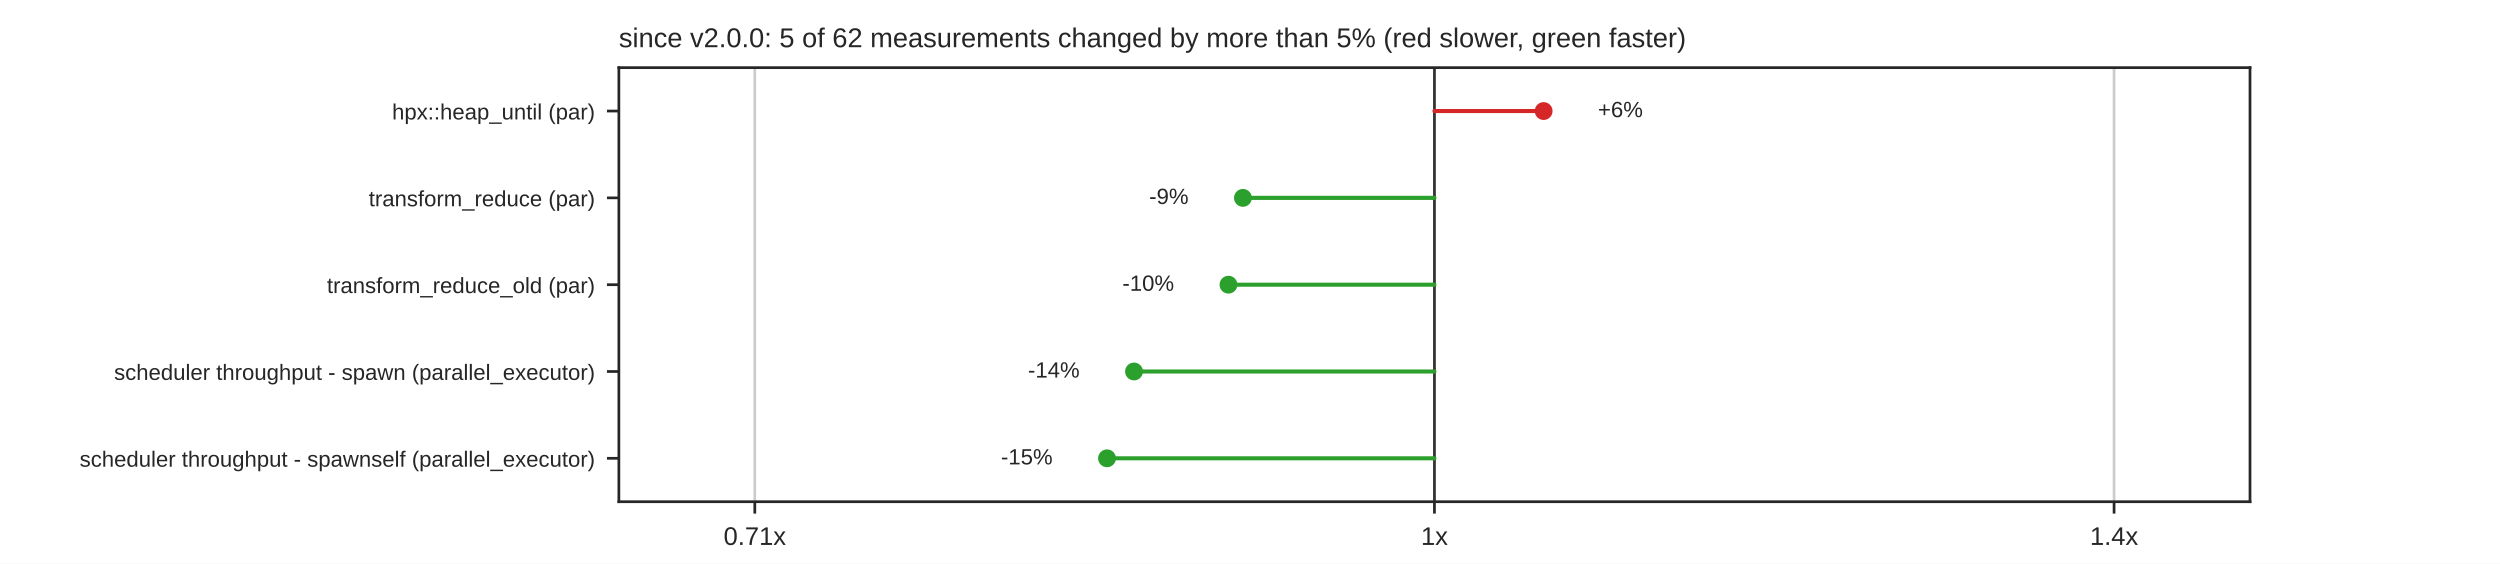
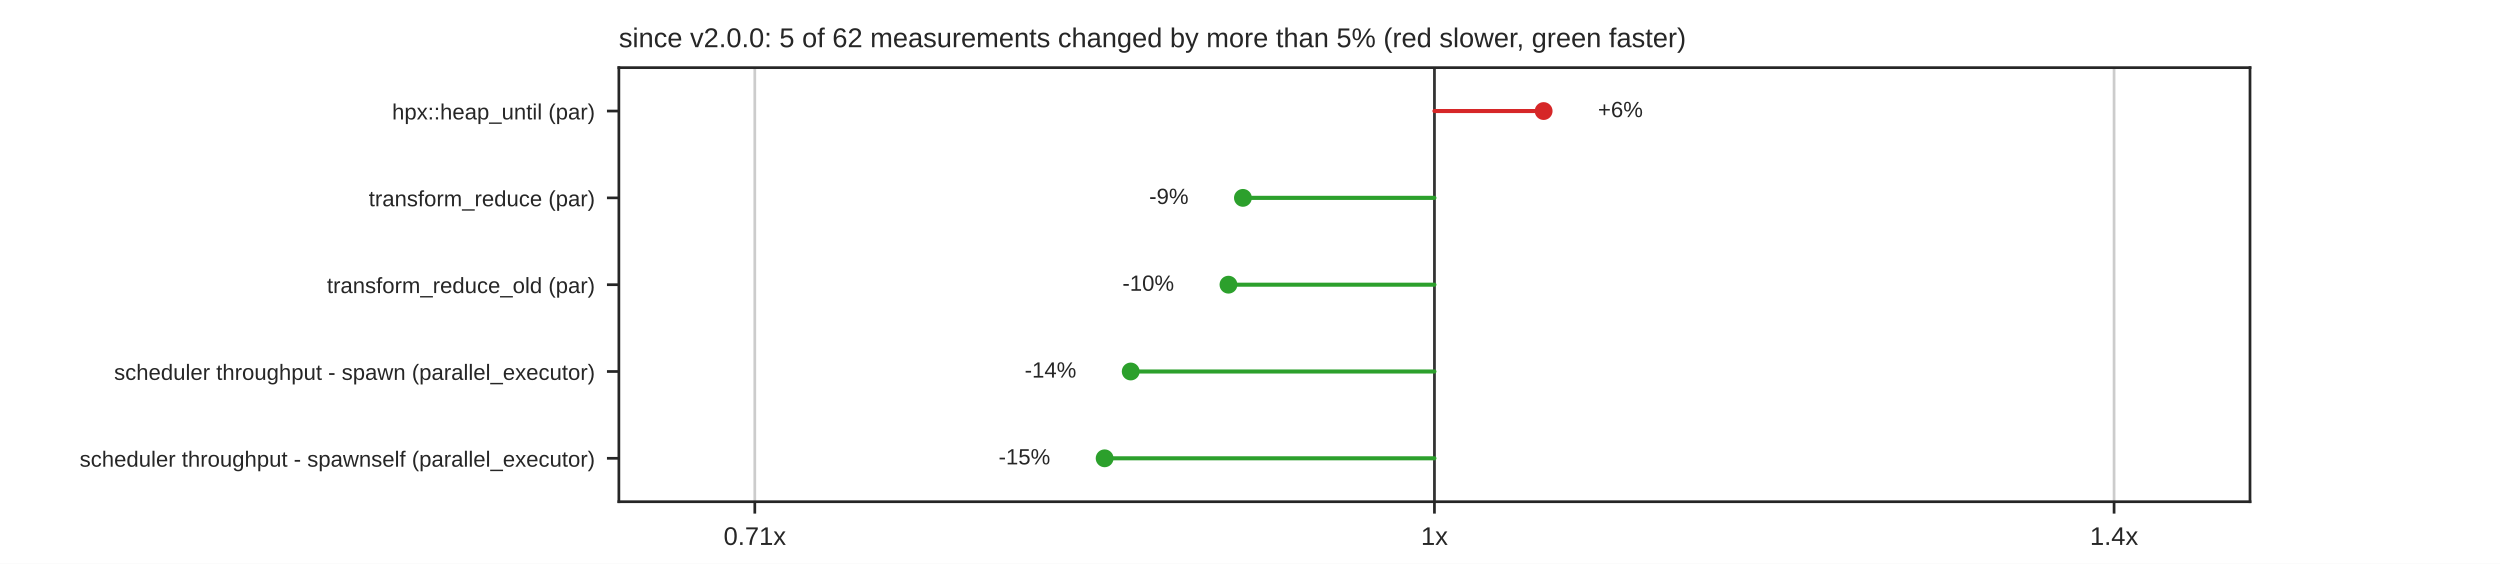
<svg xmlns="http://www.w3.org/2000/svg" xmlns:xlink="http://www.w3.org/1999/xlink" width="734.4pt" height="165.6pt" viewBox="0 0 734.4 165.6" version="1.1">
  <defs>
    <style type="text/css">*{stroke-linejoin: round; stroke-linecap: butt}</style>
  </defs>
  <g id="figure_1">
    <g id="patch_1">
      <path d="M 0 165.6  L 734.4 165.6  L 734.4 0  L 0 0  z " style="fill: #ffffff" />
    </g>
    <g id="axes_1">
      <g id="patch_2">
        <path d="M 181.8 147.384  L 660.96 147.384  L 660.96 19.872  L 181.8 19.872  z " style="fill: #ffffff" />
      </g>
      <g id="matplotlib.axis_1">
        <g id="xtick_1">
          <g id="line2d_1">
            <path d="M 221.73 147.384  L 221.73 19.872  " clip-path="url(#pb38192b940)" style="fill: none; stroke: #cccccc; stroke-width: 0.8; stroke-linecap: round" />
          </g>
          <g id="line2d_2">
            <defs>
              <path id="mdfc5214045" d="M 0 0  L 0 3.5  " style="stroke: #262626; stroke-width: 0.8" />
            </defs>
            <g>
              <use xlink:href="#mdfc5214045" x="221.73" y="147.384" style="fill: #262626; stroke: #262626; stroke-width: 0.8" />
            </g>
          </g>
          <g id="text_1">
            <text style="fill: #262626; font: 7.5px 'Arial', 'DejaVu Sans', 'Liberation Sans', 'Bitstream Vera Sans', sans-serif; text-anchor: middle" x="221.73" y="160.083" transform="rotate(-0 221.73 160.0828)">0.71x</text>
          </g>
        </g>
        <g id="xtick_2">
          <g id="line2d_3">
            <path d="M 421.38 147.384  L 421.38 19.872  " clip-path="url(#pb38192b940)" style="fill: none; stroke: #cccccc; stroke-width: 0.8; stroke-linecap: round" />
          </g>
          <g id="line2d_4">
            <g>
              <use xlink:href="#mdfc5214045" x="421.38" y="147.384" style="fill: #262626; stroke: #262626; stroke-width: 0.8" />
            </g>
          </g>
          <g id="text_2">
            <text style="fill: #262626; font: 7.5px 'Arial', 'DejaVu Sans', 'Liberation Sans', 'Bitstream Vera Sans', sans-serif; text-anchor: middle" x="421.38" y="160.083" transform="rotate(-0 421.38 160.0828)">1x</text>
          </g>
        </g>
        <g id="xtick_3">
          <g id="line2d_5">
            <path d="M 621.03 147.384  L 621.03 19.872  " clip-path="url(#pb38192b940)" style="fill: none; stroke: #cccccc; stroke-width: 0.8; stroke-linecap: round" />
          </g>
          <g id="line2d_6">
            <g>
              <use xlink:href="#mdfc5214045" x="621.03" y="147.384" style="fill: #262626; stroke: #262626; stroke-width: 0.8" />
            </g>
          </g>
          <g id="text_3">
            <text style="fill: #262626; font: 7.5px 'Arial', 'DejaVu Sans', 'Liberation Sans', 'Bitstream Vera Sans', sans-serif; text-anchor: middle" x="621.03" y="160.083" transform="rotate(-0 621.03 160.0828)">1.4x</text>
          </g>
        </g>
      </g>
      <g id="matplotlib.axis_2">
        <g id="ytick_1">
          <g id="line2d_7">
            <defs>
              <path id="m414165cd4d" d="M 0 0  L -3.5 0  " style="stroke: #262626; stroke-width: 0.8" />
            </defs>
            <g>
              <use xlink:href="#m414165cd4d" x="181.8" y="32.623" style="fill: #262626; stroke: #262626; stroke-width: 0.8" />
            </g>
          </g>
          <g id="text_4">
            <text style="fill: #262626; font: 6.5px 'Arial', 'DejaVu Sans', 'Liberation Sans', 'Bitstream Vera Sans', sans-serif; text-anchor: end" x="174.8" y="35.093" transform="rotate(-0 174.8 35.09269)">hpx::heap_until (par)</text>
          </g>
        </g>
        <g id="ytick_2">
          <g id="line2d_8">
            <g>
              <use xlink:href="#m414165cd4d" x="181.8" y="58.126" style="fill: #262626; stroke: #262626; stroke-width: 0.8" />
            </g>
          </g>
          <g id="text_5">
            <text style="fill: #262626; font: 6.5px 'Arial', 'DejaVu Sans', 'Liberation Sans', 'Bitstream Vera Sans', sans-serif; text-anchor: end" x="174.8" y="60.595" transform="rotate(-0 174.8 60.59509)">transform_reduce (par)</text>
          </g>
        </g>
        <g id="ytick_3">
          <g id="line2d_9">
            <g>
              <use xlink:href="#m414165cd4d" x="181.8" y="83.628" style="fill: #262626; stroke: #262626; stroke-width: 0.8" />
            </g>
          </g>
          <g id="text_6">
            <text style="fill: #262626; font: 6.5px 'Arial', 'DejaVu Sans', 'Liberation Sans', 'Bitstream Vera Sans', sans-serif; text-anchor: end" x="174.8" y="86.097" transform="rotate(-0 174.8 86.09749)">transform_reduce_old (par)</text>
          </g>
        </g>
        <g id="ytick_4">
          <g id="line2d_10">
            <g>
              <use xlink:href="#m414165cd4d" x="181.8" y="109.13" style="fill: #262626; stroke: #262626; stroke-width: 0.8" />
            </g>
          </g>
          <g id="text_7">
            <text style="fill: #262626; font: 6.5px 'Arial', 'DejaVu Sans', 'Liberation Sans', 'Bitstream Vera Sans', sans-serif; text-anchor: end" x="174.8" y="111.6" transform="rotate(-0 174.8 111.5999)">scheduler throughput - spawn (parallel_executor)</text>
          </g>
        </g>
        <g id="ytick_5">
          <g id="line2d_11">
            <g>
              <use xlink:href="#m414165cd4d" x="181.8" y="134.633" style="fill: #262626; stroke: #262626; stroke-width: 0.8" />
            </g>
          </g>
          <g id="text_8">
            <text style="fill: #262626; font: 6.5px 'Arial', 'DejaVu Sans', 'Liberation Sans', 'Bitstream Vera Sans', sans-serif; text-anchor: end" x="174.8" y="137.102" transform="rotate(-0 174.8 137.1023)">scheduler throughput - spawnself (parallel_executor)</text>
          </g>
        </g>
      </g>
      <g id="line2d_12">
        <path d="M 421.38 147.384  L 421.38 19.872  " clip-path="url(#pb38192b940)" style="fill: none; stroke: #333333; stroke-width: 0.8; stroke-linecap: round" />
      </g>
      <g id="line2d_13">
        <path d="M 421.38 32.623  L 453.459 32.623  " clip-path="url(#pb38192b940)" style="fill: none; stroke: #d62728; stroke-width: 1.2; stroke-linecap: round" />
      </g>
      <g id="line2d_14">
        <path d="M 421.38 58.126  L 365.12 58.126  " clip-path="url(#pb38192b940)" style="fill: none; stroke: #2ca02c; stroke-width: 1.2; stroke-linecap: round" />
      </g>
      <g id="line2d_15">
        <path d="M 421.38 83.628  L 360.874 83.628  " clip-path="url(#pb38192b940)" style="fill: none; stroke: #2ca02c; stroke-width: 1.2; stroke-linecap: round" />
      </g>
      <g id="line2d_16">
-         <path d="M 421.38 109.13  L 333.133 109.13  " clip-path="url(#pb38192b940)" style="fill: none; stroke: #2ca02c; stroke-width: 1.2; stroke-linecap: round" />
+         <path d="M 421.38 109.13  L 332.159 109.13  " clip-path="url(#pb38192b940)" style="fill: none; stroke: #2ca02c; stroke-width: 1.2; stroke-linecap: round" />
      </g>
      <g id="line2d_17">
-         <path d="M 421.38 134.633  L 325.195 134.633  " clip-path="url(#pb38192b940)" style="fill: none; stroke: #2ca02c; stroke-width: 1.2; stroke-linecap: round" />
+         <path d="M 421.38 134.633  L 324.497 134.633  " clip-path="url(#pb38192b940)" style="fill: none; stroke: #2ca02c; stroke-width: 1.2; stroke-linecap: round" />
      </g>
      <g id="patch_3">
        <path d="M 181.8 147.384  L 181.8 19.872  " style="fill: none; stroke: #262626; stroke-width: 0.8; stroke-linejoin: miter; stroke-linecap: square" />
      </g>
      <g id="patch_4">
        <path d="M 660.96 147.384  L 660.96 19.872  " style="fill: none; stroke: #262626; stroke-width: 0.8; stroke-linejoin: miter; stroke-linecap: square" />
      </g>
      <g id="patch_5">
        <path d="M 181.8 147.384  L 660.96 147.384  " style="fill: none; stroke: #262626; stroke-width: 0.8; stroke-linejoin: miter; stroke-linecap: square" />
      </g>
      <g id="patch_6">
        <path d="M 181.8 19.872  L 660.96 19.872  " style="fill: none; stroke: #262626; stroke-width: 0.8; stroke-linejoin: miter; stroke-linecap: square" />
      </g>
      <g id="PathCollection_1">
        <defs>
          <path id="m8968767a60" d="M 0 2.121  C 0.563 2.121 1.102 1.898 1.5 1.5  C 1.898 1.102 2.121 0.563 2.121 0  C 2.121 -0.563 1.898 -1.102 1.5 -1.5  C 1.102 -1.898 0.563 -2.121 0 -2.121  C -0.563 -2.121 -1.102 -1.898 -1.5 -1.5  C -1.898 -1.102 -2.121 -0.563 -2.121 0  C -2.121 0.563 -1.898 1.102 -1.5 1.5  C -1.102 1.898 -0.563 2.121 0 2.121  z " style="stroke: #d62728" />
        </defs>
        <g clip-path="url(#pb38192b940)">
          <use xlink:href="#m8968767a60" x="453.459" y="32.623" style="fill: #d62728; stroke: #d62728" />
        </g>
      </g>
      <g id="text_9">
        <text style="fill: #262626; font: 6.5px 'Arial', 'DejaVu Sans', 'Liberation Sans', 'Bitstream Vera Sans', sans-serif; text-anchor: start" x="469.431" y="34.417" transform="rotate(-0 469.4306 34.41679)">+6%</text>
      </g>
      <g id="PathCollection_2">
        <defs>
          <path id="m7978cd0e5a" d="M 0 2.121  C 0.563 2.121 1.102 1.898 1.5 1.5  C 1.898 1.102 2.121 0.563 2.121 0  C 2.121 -0.563 1.898 -1.102 1.5 -1.5  C 1.102 -1.898 0.563 -2.121 0 -2.121  C -0.563 -2.121 -1.102 -1.898 -1.5 -1.5  C -1.898 -1.102 -2.121 -0.563 -2.121 0  C -2.121 0.563 -1.898 1.102 -1.5 1.5  C -1.102 1.898 -0.563 2.121 0 2.121  z " style="stroke: #2ca02c" />
        </defs>
        <g clip-path="url(#pb38192b940)">
          <use xlink:href="#m7978cd0e5a" x="365.12" y="58.126" style="fill: #2ca02c; stroke: #2ca02c" />
        </g>
      </g>
      <g id="text_10">
        <text style="fill: #262626; font: 6.5px 'Arial', 'DejaVu Sans', 'Liberation Sans', 'Bitstream Vera Sans', sans-serif; text-anchor: end" x="349.148" y="59.919" transform="rotate(-0 349.1484 59.91919)">-9%</text>
      </g>
      <g id="PathCollection_3">
        <g clip-path="url(#pb38192b940)">
          <use xlink:href="#m7978cd0e5a" x="360.874" y="83.628" style="fill: #2ca02c; stroke: #2ca02c" />
        </g>
      </g>
      <g id="text_11">
        <text style="fill: #262626; font: 6.5px 'Arial', 'DejaVu Sans', 'Liberation Sans', 'Bitstream Vera Sans', sans-serif; text-anchor: end" x="344.902" y="85.422" transform="rotate(-0 344.902 85.42159)">-10%</text>
      </g>
      <g id="PathCollection_4">
        <g clip-path="url(#pb38192b940)">
-           <use xlink:href="#m7978cd0e5a" x="333.133" y="109.13" style="fill: #2ca02c; stroke: #2ca02c" />
+           <use xlink:href="#m7978cd0e5a" x="332.159" y="109.13" style="fill: #2ca02c; stroke: #2ca02c" />
        </g>
      </g>
      <g id="text_12">
-         <text style="fill: #262626; font: 6.5px 'Arial', 'DejaVu Sans', 'Liberation Sans', 'Bitstream Vera Sans', sans-serif; text-anchor: end" x="317.161" y="110.924" transform="rotate(-0 317.1606 110.924)">-14%</text>
+         <text style="fill: #262626; font: 6.5px 'Arial', 'DejaVu Sans', 'Liberation Sans', 'Bitstream Vera Sans', sans-serif; text-anchor: end" x="316.187" y="110.924" transform="rotate(-0 316.1867 110.924)">-14%</text>
      </g>
      <g id="PathCollection_5">
        <g clip-path="url(#pb38192b940)">
-           <use xlink:href="#m7978cd0e5a" x="325.195" y="134.633" style="fill: #2ca02c; stroke: #2ca02c" />
+           <use xlink:href="#m7978cd0e5a" x="324.497" y="134.633" style="fill: #2ca02c; stroke: #2ca02c" />
        </g>
      </g>
      <g id="text_13">
-         <text style="fill: #262626; font: 6.5px 'Arial', 'DejaVu Sans', 'Liberation Sans', 'Bitstream Vera Sans', sans-serif; text-anchor: end" x="309.223" y="136.426" transform="rotate(-0 309.2232 136.4264)">-15%</text>
+         <text style="fill: #262626; font: 6.5px 'Arial', 'DejaVu Sans', 'Liberation Sans', 'Bitstream Vera Sans', sans-serif; text-anchor: end" x="308.525" y="136.426" transform="rotate(-0 308.5254 136.4264)">-15%</text>
      </g>
      <g id="text_14">
        <text style="fill: #262626; font: 8px 'Arial', 'DejaVu Sans', 'Liberation Sans', 'Bitstream Vera Sans', sans-serif; text-anchor: start" x="181.8" y="13.872" transform="rotate(-0 181.8 13.872)">since v2.0.0: 5 of 62 measurements changed by more than 5% (red slower, green faster)</text>
      </g>
    </g>
  </g>
  <defs>
    <clipPath id="pb38192b940">
      <rect x="181.8" y="19.872" width="479.16" height="127.512" />
    </clipPath>
  </defs>
</svg>
